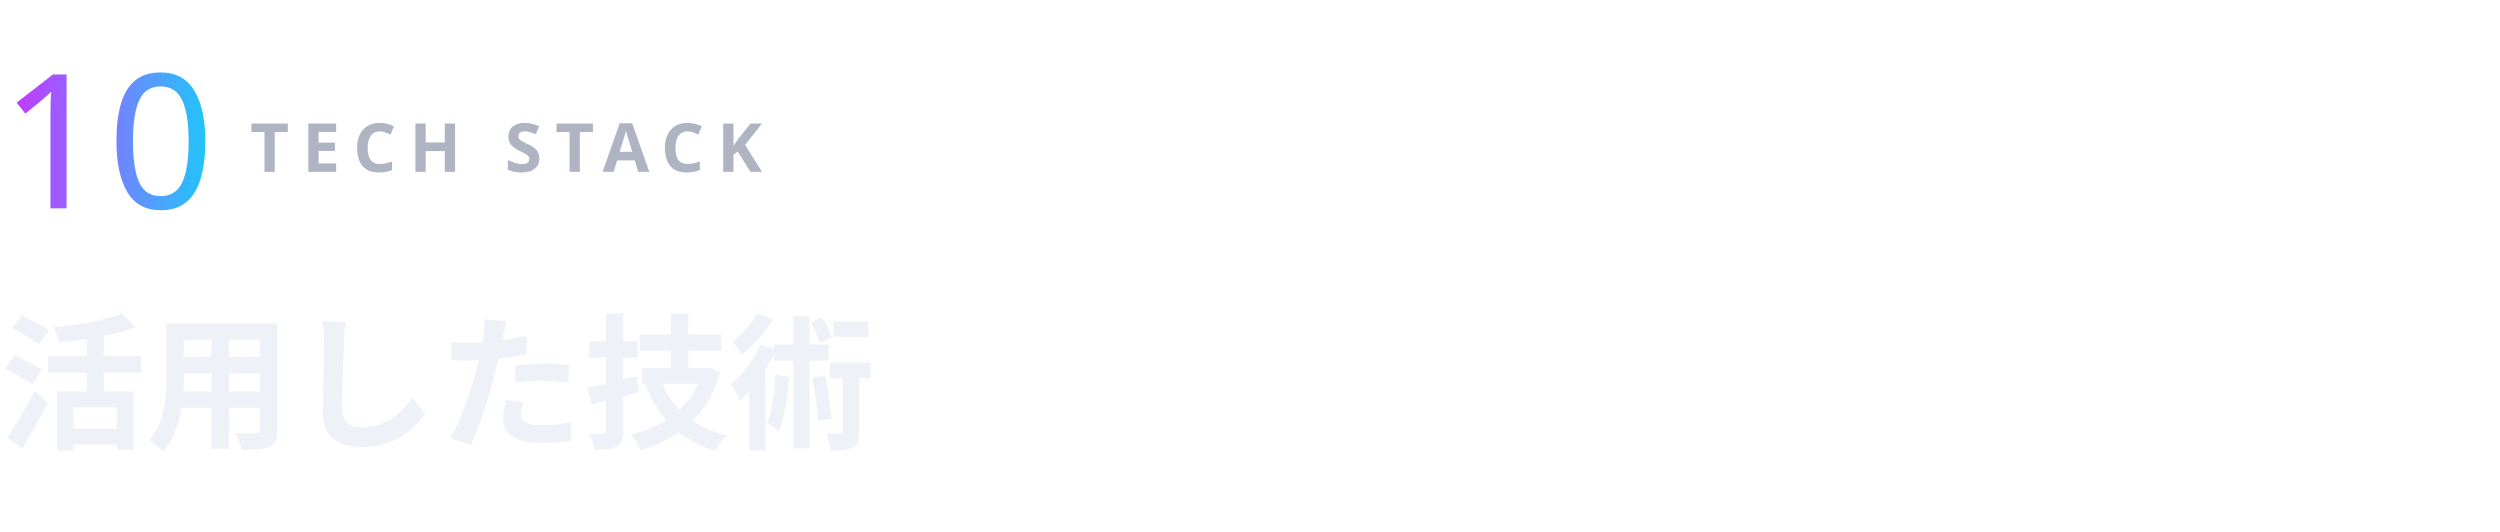
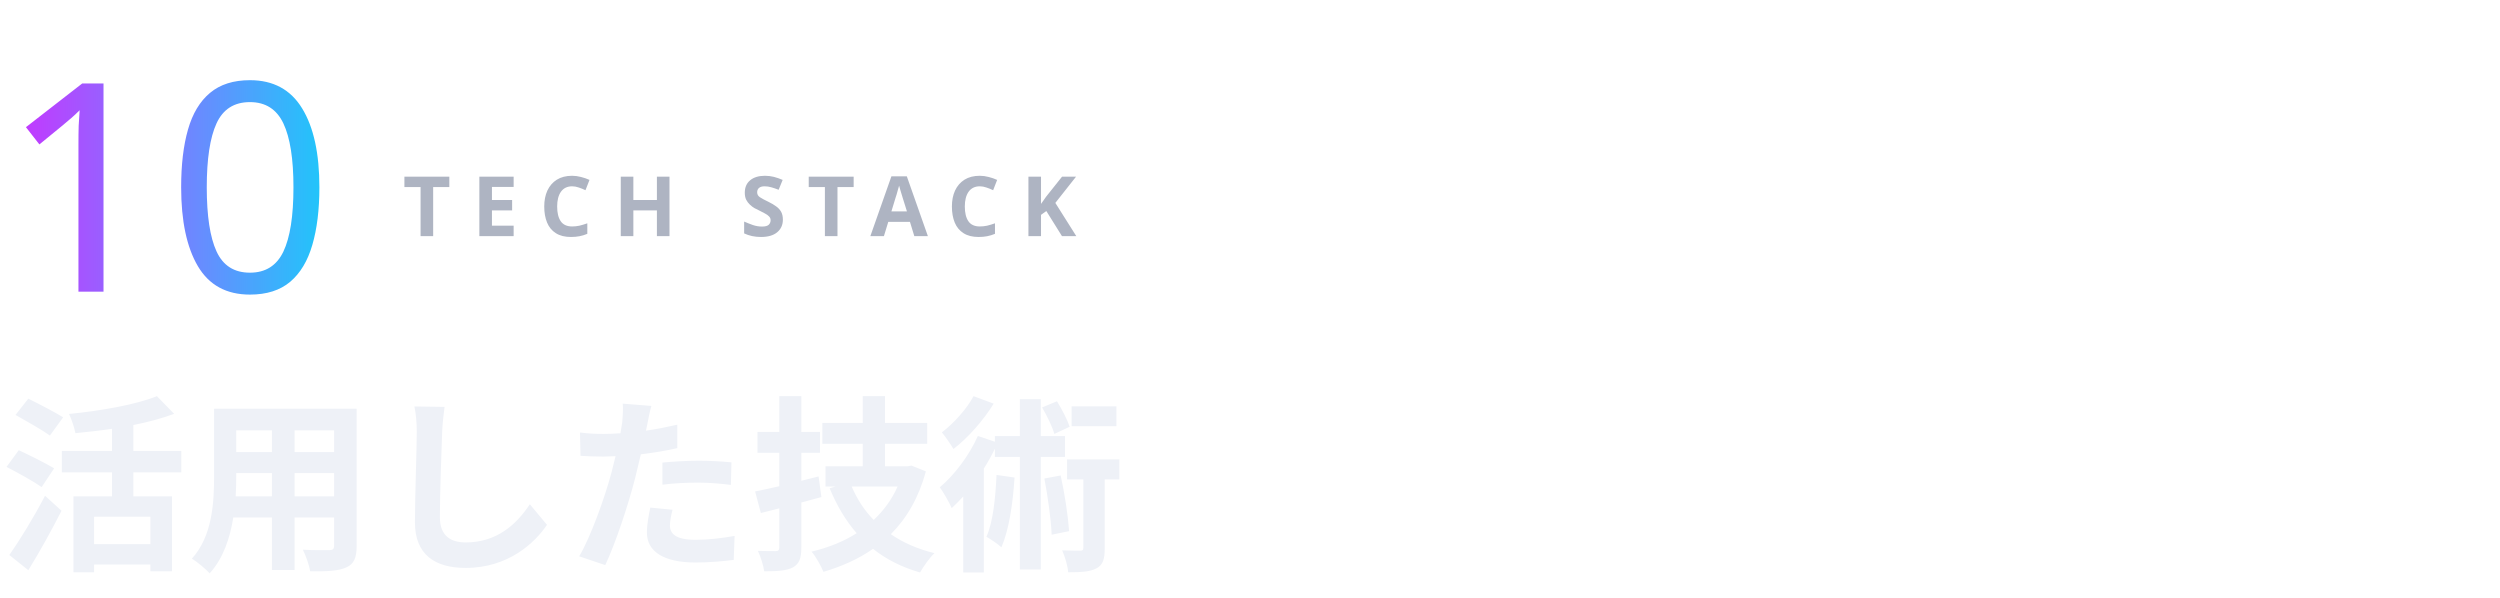
- <svg xmlns="http://www.w3.org/2000/svg" viewBox="0 0 480 102" width="480" height="102" role="img">
+ <svg xmlns="http://www.w3.org/2000/svg" viewBox="0 0 360 86" width="360" height="86" role="img">
  <defs>
    <filter id="glow" x="-30%" y="-30%" width="160%" height="160%">
      <feGaussianBlur stdDeviation="1.6" result="b" />
      <feMerge>
        <feMergeNode in="b" />
        <feMergeNode in="SourceGraphic" />
      </feMerge>
    </filter>
    <linearGradient id="brand" x1="0" y1="0" x2="1" y2="0">
      <stop offset="0" stop-color="#C03BFF" />
      <stop offset=".55" stop-color="#6F86FF" />
      <stop offset="1" stop-color="#22C4FA" />
    </linearGradient>
    <linearGradient id="bg" x1="0" y1="0" x2="1" y2="1">
      <stop offset="0" stop-color="#141827" />
      <stop offset="1" stop-color="#231B35" />
    </linearGradient>
    <style>
.jp{font-family:'Hiragino Sans','Hiragino Kaku Gothic ProN','Yu Gothic UI','Yu Gothic','Meiryo','Noto Sans JP','Noto Sans CJK JP',sans-serif}
.disp{font-family:Impact,Haettenschweiler,'Anton','Arial Narrow Bold','Arial Black',sans-serif}
.gh{font-family:-apple-system,BlinkMacSystemFont,'Segoe UI','Noto Sans',Helvetica,Arial,sans-serif}
.rnd{font-family:RcRounded,'Hiragino Maru Gothic ProN','Yu Gothic UI','Noto Sans JP',sans-serif}
.hand{font-family:RcHand,'Hiragino Maru Gothic ProN','Yu Gothic UI','Noto Sans JP',sans-serif}
.mono{font-family:ui-monospace,SFMono-Regular,'Cascadia Mono',Consolas,'Liberation Mono',monospace}

@keyframes bob{0%,100%{transform:translateY(0)}50%{transform:translateY(-5px)}}
@keyframes blink{0%,90%,100%{transform:scaleY(1)}94%{transform:scaleY(.12)}}
@keyframes flow{to{stroke-dashoffset:-28}}
@keyframes pulse{0%,100%{opacity:.55}50%{opacity:1}}
.bob{animation:bob 2.6s ease-in-out infinite}
.eyes{transform-box:fill-box;transform-origin:center;animation:blink 4.8s infinite}
.flow{stroke-dasharray:6 8;animation:flow 1.1s linear infinite}
.pulse{animation:pulse 2.4s ease-in-out infinite}
@media (prefers-reduced-motion:reduce){.bob,.eyes,.flow,.pulse{animation:none}}
</style>
  </defs>
-   <text x="0" y="40" class="disp" font-size="36" font-weight="400" fill="url(#brand)" text-anchor="start" textLength="38" lengthAdjust="spacingAndGlyphs">10</text>
-   <text x="48" y="33" class="gh" font-size="13" font-weight="600" fill="#AEB4C2" text-anchor="start" letter-spacing="2.5">TECH STACK</text>
-   <text x="0" y="84" class="gh" font-size="28" font-weight="600" fill="#EEF1F7" text-anchor="start">活用した技術</text>
+   <text x="0" y="42" class="disp" font-size="42" font-weight="400" fill="url(#brand)" text-anchor="start" textLength="44" lengthAdjust="spacingAndGlyphs">10</text>
+   <text x="58" y="34" class="gh" font-size="12" font-weight="600" fill="#AEB4C2" text-anchor="start" letter-spacing="3">TECH STACK</text>
+   <text x="0" y="80" class="gh" font-size="27" font-weight="600" fill="#EEF1F7" text-anchor="start">活用した技術</text>
</svg>
